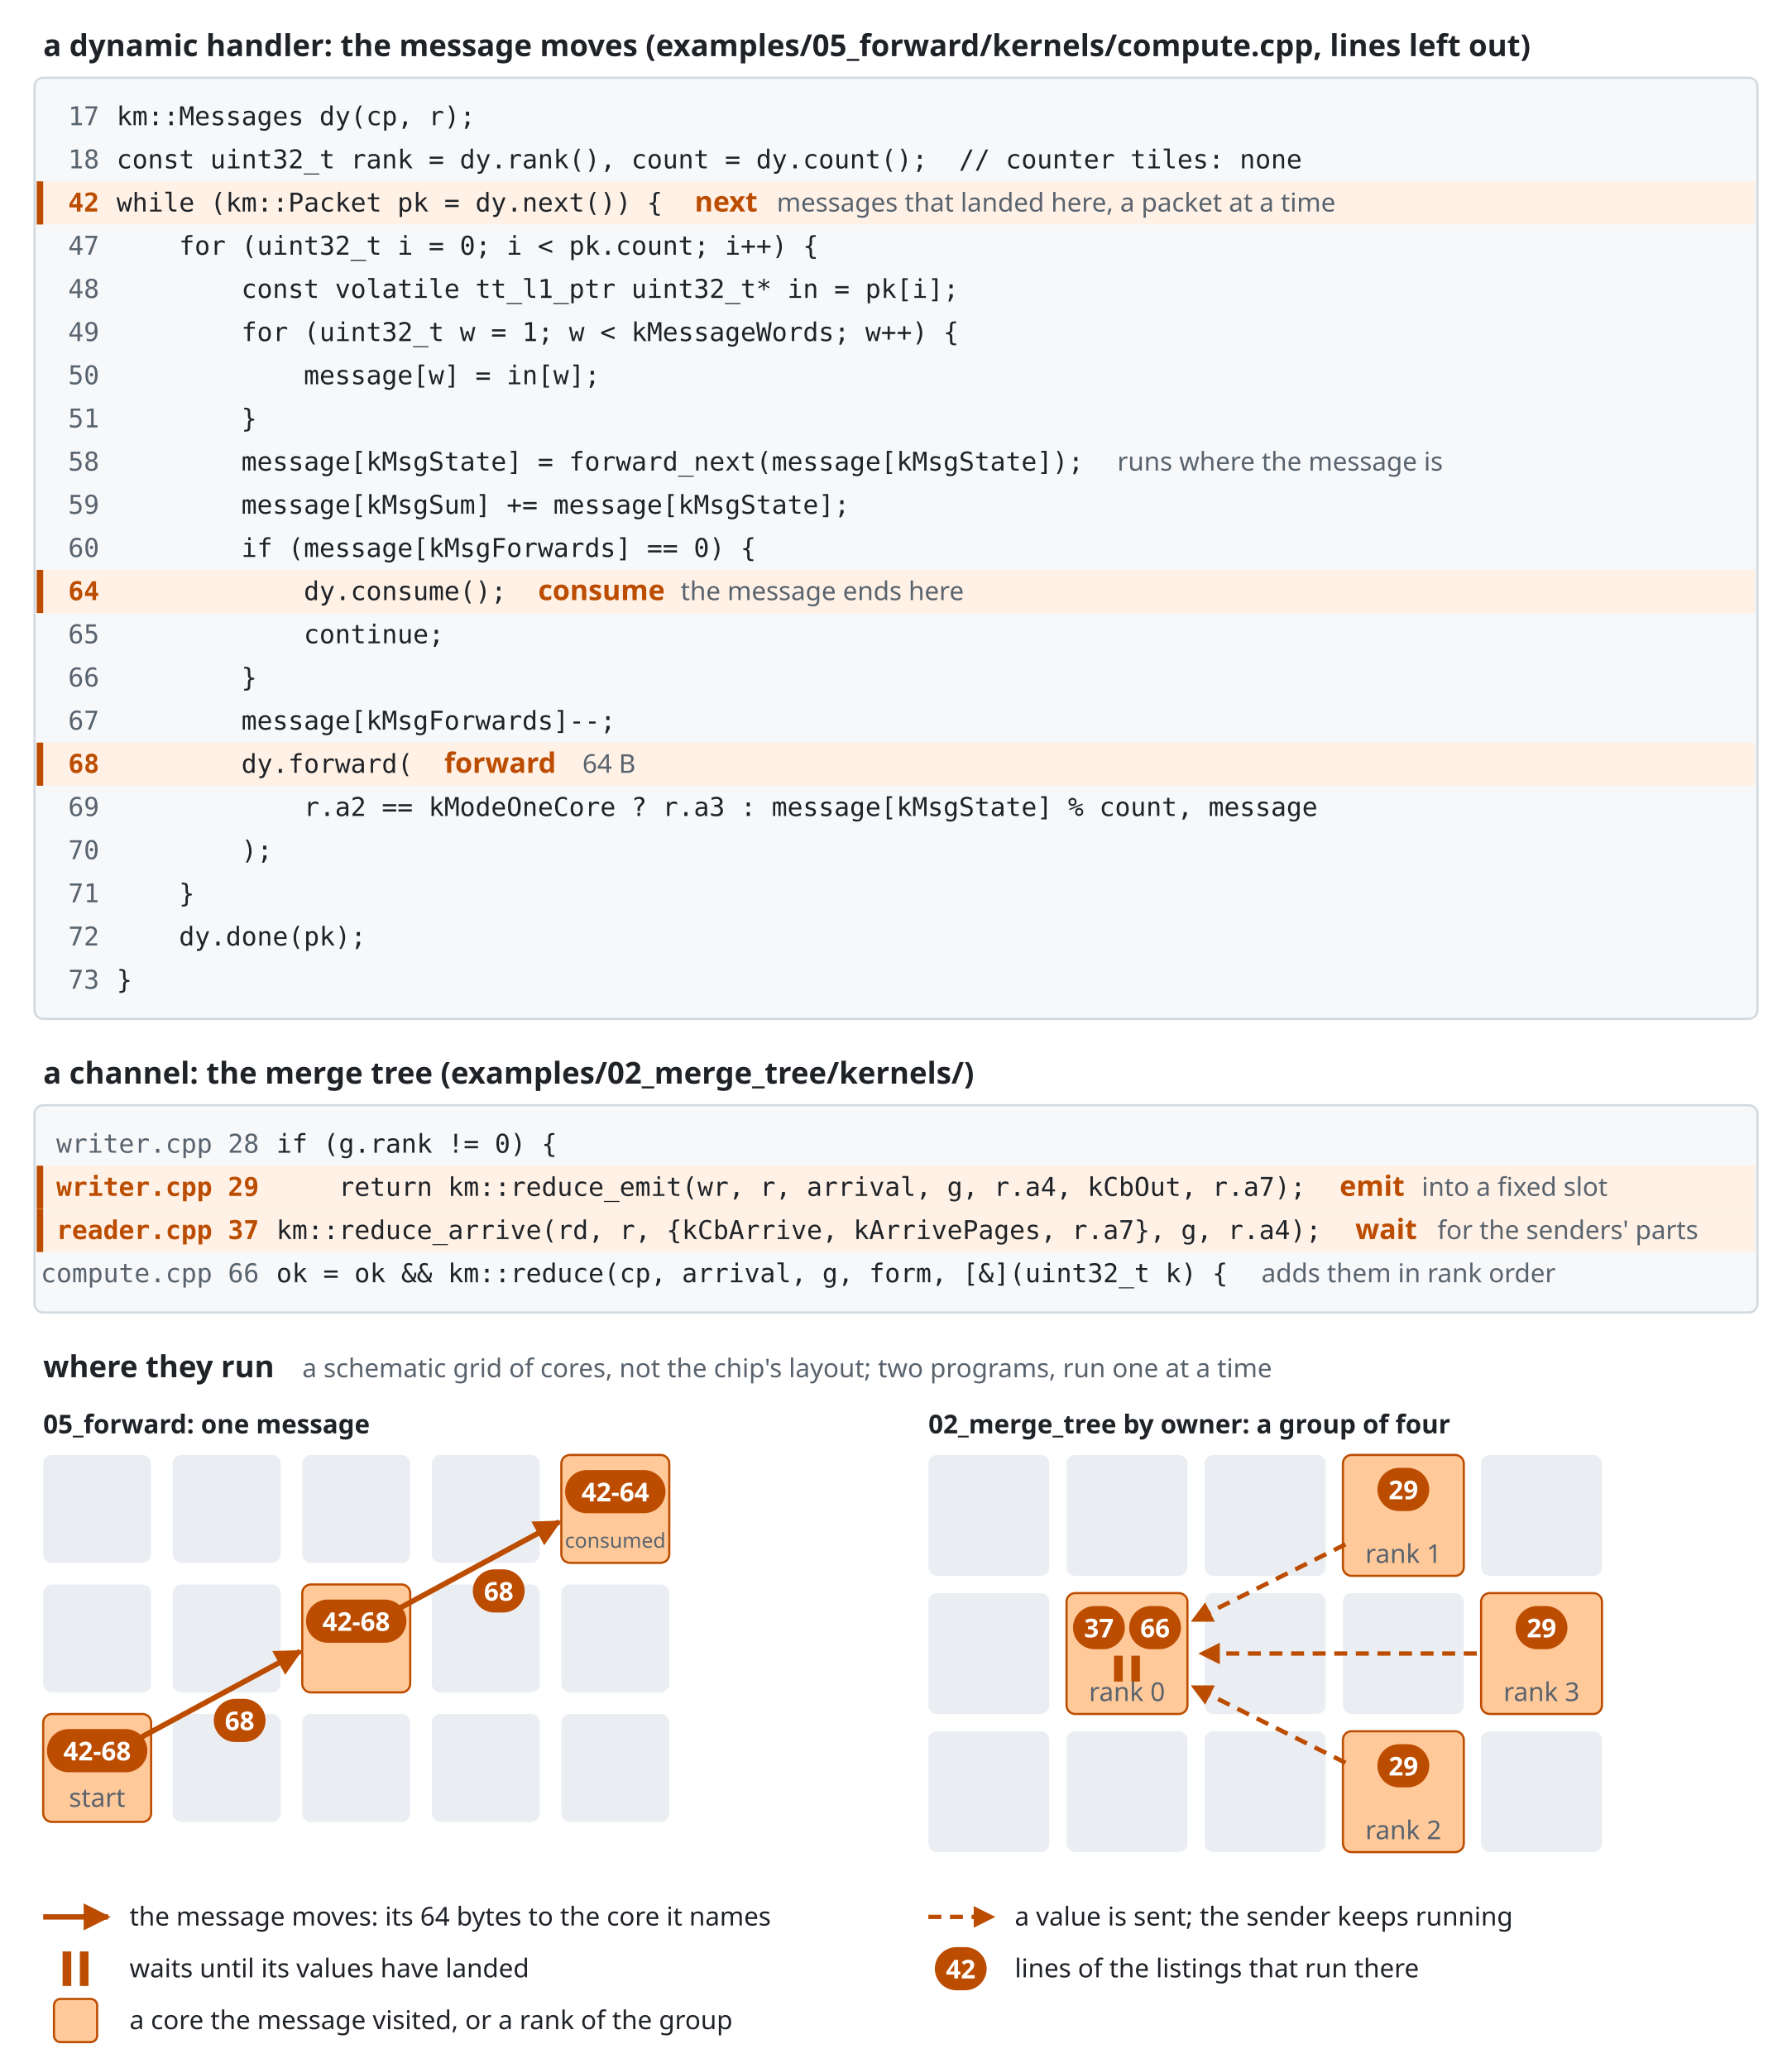
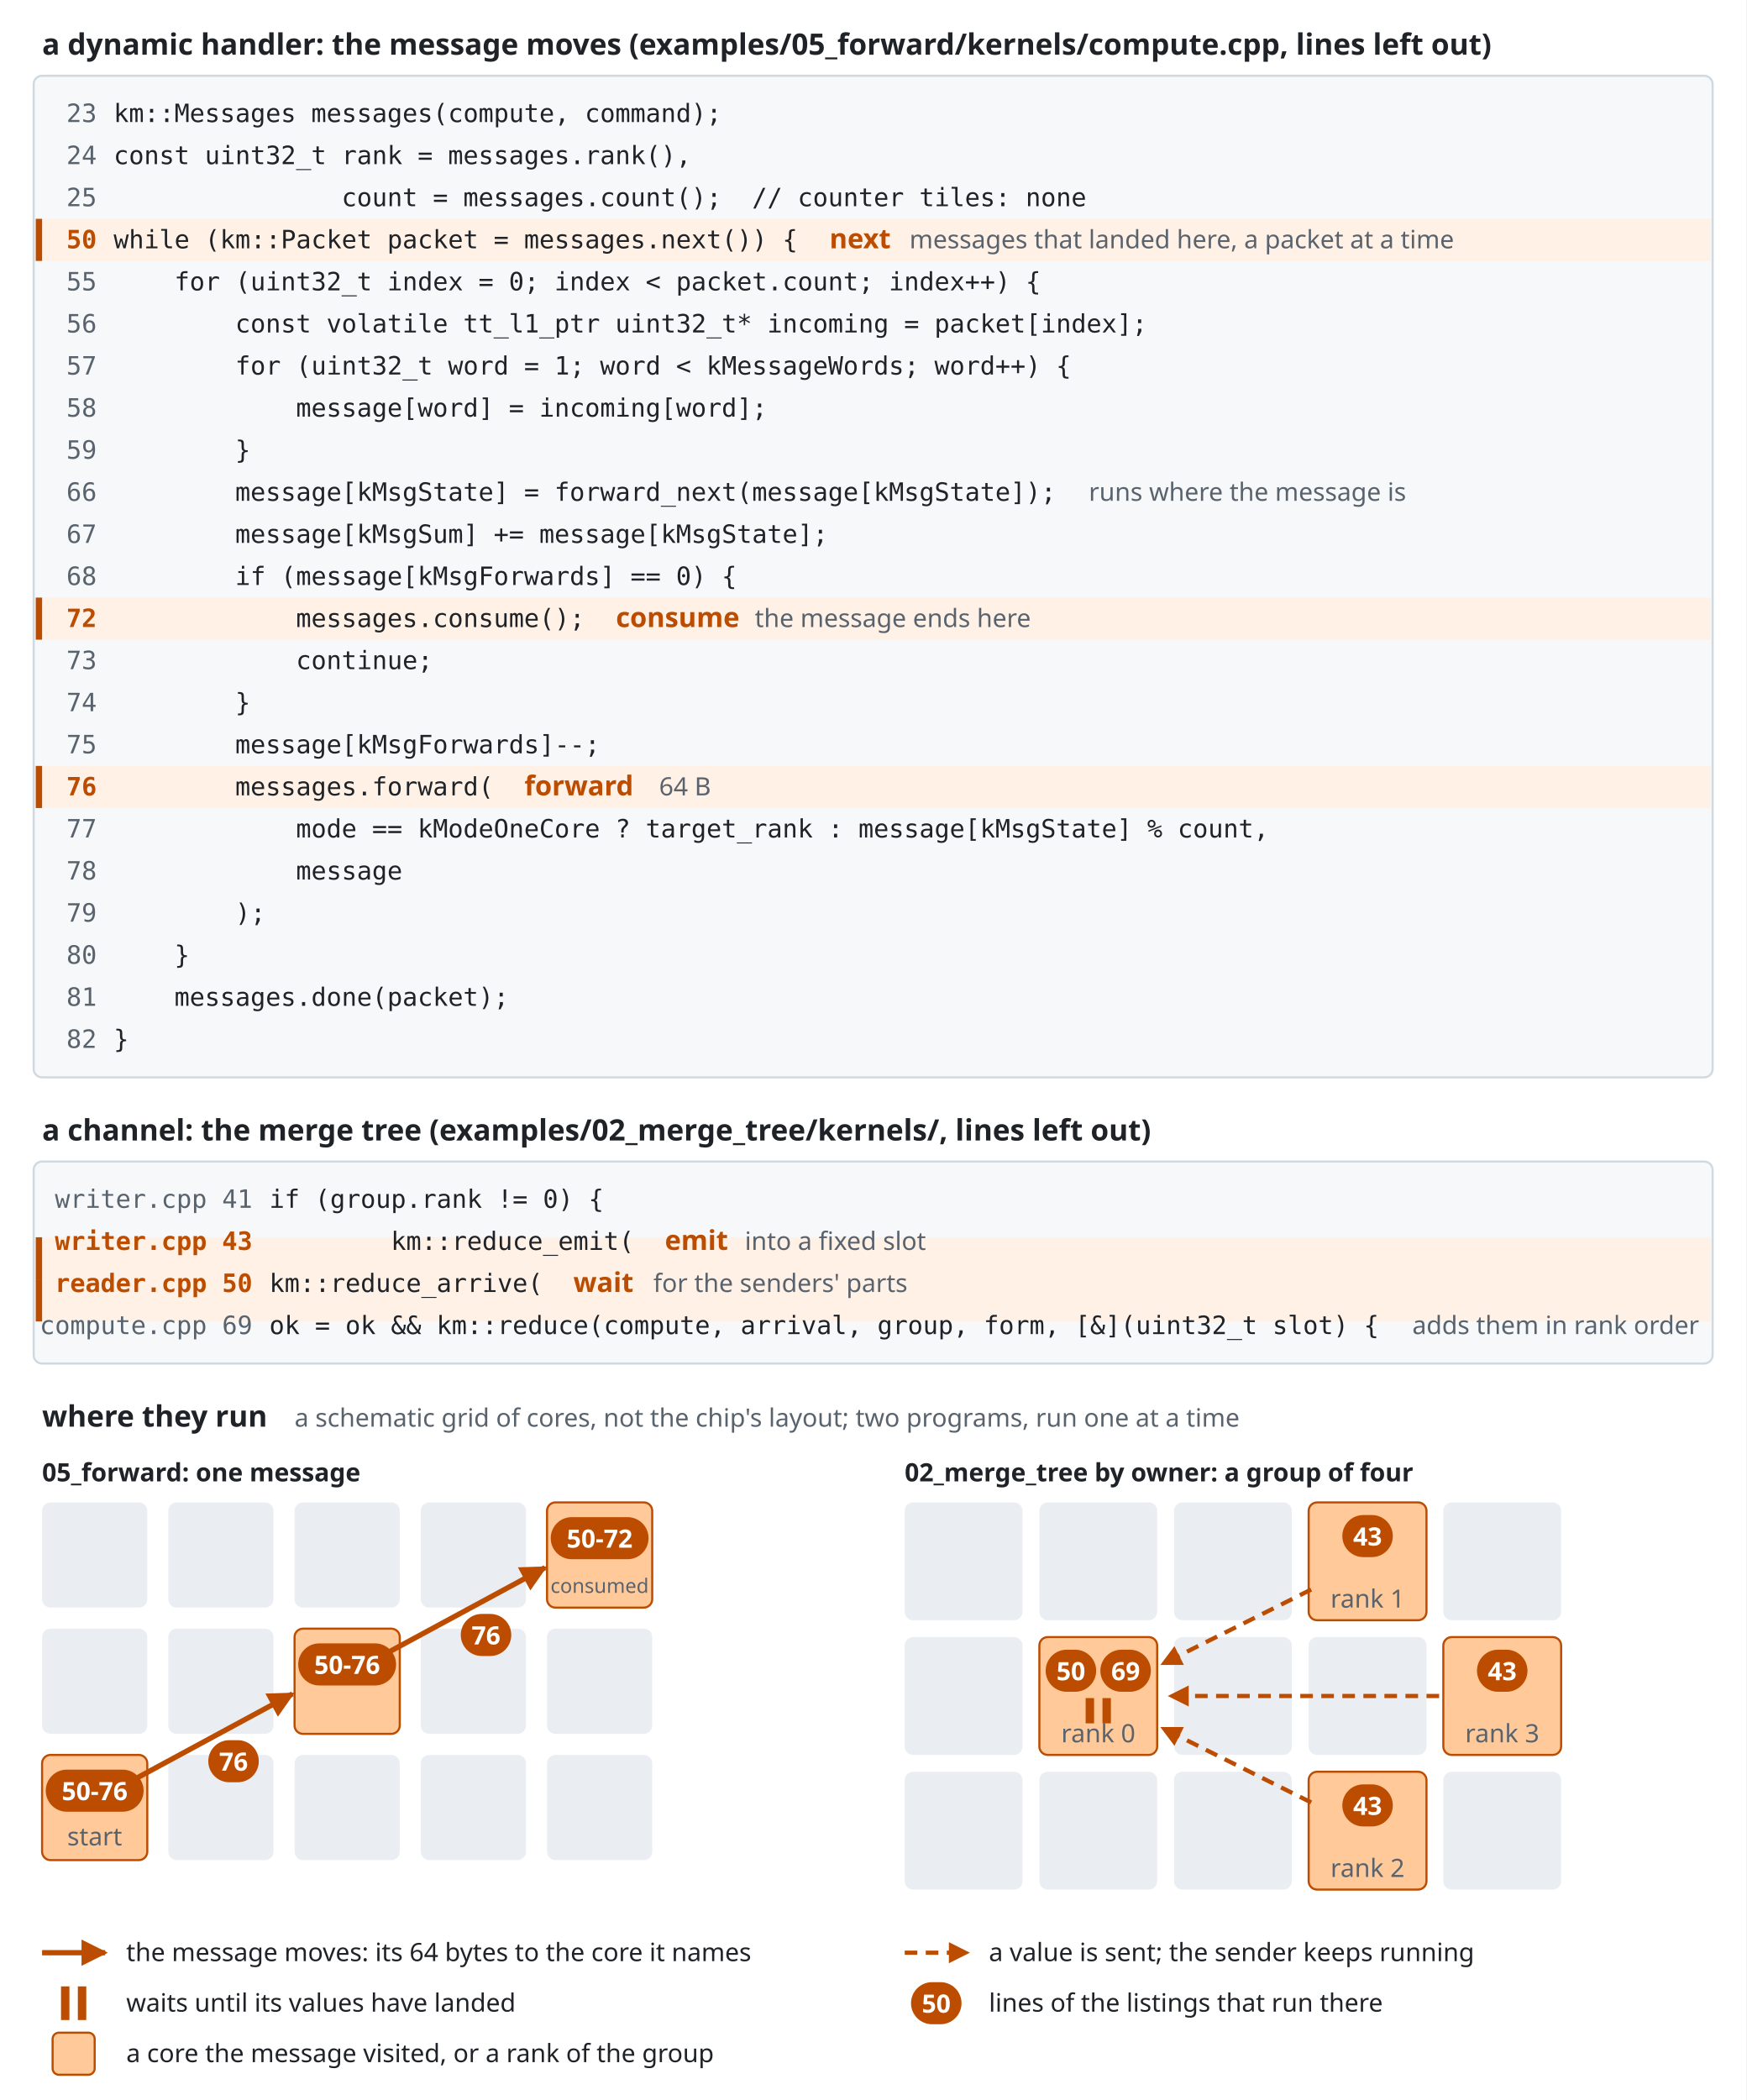
- <svg xmlns="http://www.w3.org/2000/svg" width="830" height="958" viewBox="0 0 830 958" role="img">
+ <svg xmlns="http://www.w3.org/2000/svg" width="830" height="998" viewBox="0 0 830 998" role="img">
  <style>
  text { font-family: -apple-system, 'Segoe UI', 'Noto Sans', Helvetica, Arial, sans-serif; font-size: 13px; fill: #1f2328; }
  .mono { font-family: ui-monospace, SFMono-Regular, Menlo, Consolas, 'DejaVu Sans Mono', monospace; font-size: 12px; }
  .b { font-weight: 600; }
  .h { font-size: 14px; font-weight: 600; }
  .m { fill: #59636e; }
  .a { fill: #bc4c00; }
  .s { font-size: 12px; }
  .box { fill: #f6f8fa; stroke: #d1d9e0; stroke-width: 1; }
  .cell { fill: #eaeef2; stroke: none; }
  .team { fill: #ffc999; stroke: #bc4c00; stroke-width: 1; }
  .al { stroke: #bc4c00; stroke-width: 2.5; fill: none; }
  .ad { stroke: #bc4c00; stroke-width: 2; fill: none; stroke-dasharray: 6 4; }
</style>
  <defs>
    <marker id="ha" viewBox="0 0 10 10" refX="9" refY="5" markerWidth="5" markerHeight="5" orient="auto-start-reverse">
      <path d="M0,0 L10,5 L0,10 z" fill="#bc4c00" />
    </marker>
  </defs>
-   <rect width="830" height="958" fill="#ffffff" />
+   <rect width="830" height="998" fill="#ffffff" />
  <text x="20" y="26" class="h" xml:space="preserve">a dynamic handler: the message moves (examples/05_forward/kernels/compute.cpp, lines left out)</text>
-   <rect x="16" y="36" width="798" height="436" rx="4" class="box" />
-   <text x="46" y="58" class="mono m" text-anchor="end" xml:space="preserve">17</text>
-   <text x="54" y="58" class="mono" xml:space="preserve">km::Messages dy(cp, r);</text>
-   <text x="46" y="78" class="mono m" text-anchor="end" xml:space="preserve">18</text>
-   <text x="54" y="78" class="mono" xml:space="preserve">const uint32_t rank = dy.rank(), count = dy.count();  // counter tiles: none</text>
-   <rect x="17" y="84" width="796" height="20" fill="#fff1e5" />
-   <rect x="17" y="84" width="3" height="20" fill="#bc4c00" />
-   <text x="46" y="98" class="mono m b a" text-anchor="end" xml:space="preserve">42</text>
-   <text x="54" y="98" class="mono" xml:space="preserve">while (km::Packet pk = dy.next()) {</text>
-   <text x="321.75" y="98" class="b a" xml:space="preserve">next</text>
-   <text x="359.75" y="98" class="s m" xml:space="preserve">messages that landed here, a packet at a time</text>
-   <text x="46" y="118" class="mono m" text-anchor="end" xml:space="preserve">47</text>
-   <text x="54" y="118" class="mono" xml:space="preserve">    for (uint32_t i = 0; i &lt; pk.count; i++) {</text>
-   <text x="46" y="138" class="mono m" text-anchor="end" xml:space="preserve">48</text>
-   <text x="54" y="138" class="mono" xml:space="preserve">        const volatile tt_l1_ptr uint32_t* in = pk[i];</text>
-   <text x="46" y="158" class="mono m" text-anchor="end" xml:space="preserve">49</text>
-   <text x="54" y="158" class="mono" xml:space="preserve">        for (uint32_t w = 1; w &lt; kMessageWords; w++) {</text>
-   <text x="46" y="178" class="mono m" text-anchor="end" xml:space="preserve">50</text>
-   <text x="54" y="178" class="mono" xml:space="preserve">            message[w] = in[w];</text>
-   <text x="46" y="198" class="mono m" text-anchor="end" xml:space="preserve">51</text>
-   <text x="54" y="198" class="mono" xml:space="preserve">        }</text>
-   <text x="46" y="218" class="mono m" text-anchor="end" xml:space="preserve">58</text>
-   <text x="54" y="218" class="mono" xml:space="preserve">        message[kMsgState] = forward_next(message[kMsgState]);</text>
-   <text x="517.50" y="218" class="s m" xml:space="preserve">runs where the message is</text>
-   <text x="46" y="238" class="mono m" text-anchor="end" xml:space="preserve">59</text>
-   <text x="54" y="238" class="mono" xml:space="preserve">        message[kMsgSum] += message[kMsgState];</text>
-   <text x="46" y="258" class="mono m" text-anchor="end" xml:space="preserve">60</text>
-   <text x="54" y="258" class="mono" xml:space="preserve">        if (message[kMsgForwards] == 0) {</text>
-   <rect x="17" y="264" width="796" height="20" fill="#fff1e5" />
-   <rect x="17" y="264" width="3" height="20" fill="#bc4c00" />
-   <text x="46" y="278" class="mono m b a" text-anchor="end" xml:space="preserve">64</text>
-   <text x="54" y="278" class="mono" xml:space="preserve">            dy.consume();</text>
-   <text x="249.25" y="278" class="b a" xml:space="preserve">consume</text>
-   <text x="315.25" y="278" class="s m" xml:space="preserve">the message ends here</text>
-   <text x="46" y="298" class="mono m" text-anchor="end" xml:space="preserve">65</text>
-   <text x="54" y="298" class="mono" xml:space="preserve">            continue;</text>
-   <text x="46" y="318" class="mono m" text-anchor="end" xml:space="preserve">66</text>
-   <text x="54" y="318" class="mono" xml:space="preserve">        }</text>
-   <text x="46" y="338" class="mono m" text-anchor="end" xml:space="preserve">67</text>
-   <text x="54" y="338" class="mono" xml:space="preserve">        message[kMsgForwards]--;</text>
-   <rect x="17" y="344" width="796" height="20" fill="#fff1e5" />
-   <rect x="17" y="344" width="3" height="20" fill="#bc4c00" />
-   <text x="46" y="358" class="mono m b a" text-anchor="end" xml:space="preserve">68</text>
-   <text x="54" y="358" class="mono" xml:space="preserve">        dy.forward(</text>
-   <text x="205.75" y="358" class="b a" xml:space="preserve">forward</text>
-   <text x="269.75" y="358" class="s m" xml:space="preserve">64 B</text>
-   <text x="46" y="378" class="mono m" text-anchor="end" xml:space="preserve">69</text>
-   <text x="54" y="378" class="mono" xml:space="preserve">            r.a2 == kModeOneCore ? r.a3 : message[kMsgState] % count, message</text>
-   <text x="46" y="398" class="mono m" text-anchor="end" xml:space="preserve">70</text>
-   <text x="54" y="398" class="mono" xml:space="preserve">        );</text>
-   <text x="46" y="418" class="mono m" text-anchor="end" xml:space="preserve">71</text>
-   <text x="54" y="418" class="mono" xml:space="preserve">    }</text>
-   <text x="46" y="438" class="mono m" text-anchor="end" xml:space="preserve">72</text>
-   <text x="54" y="438" class="mono" xml:space="preserve">    dy.done(pk);</text>
-   <text x="46" y="458" class="mono m" text-anchor="end" xml:space="preserve">73</text>
-   <text x="54" y="458" class="mono" xml:space="preserve">}</text>
-   <g transform="translate(0 40)">
-     <text x="20" y="462" class="h" xml:space="preserve">a channel: the merge tree (examples/02_merge_tree/kernels/)</text>
+   <rect x="16" y="36" width="798" height="476" rx="4" class="box" />
+   <text x="46" y="58" class="mono m" text-anchor="end" xml:space="preserve">23</text>
+   <text x="54" y="58" class="mono" xml:space="preserve">km::Messages messages(compute, command);</text>
+   <text x="46" y="78" class="mono m" text-anchor="end" xml:space="preserve">24</text>
+   <text x="54" y="78" class="mono" xml:space="preserve">const uint32_t rank = messages.rank(),</text>
+   <text x="46" y="98" class="mono m" text-anchor="end" xml:space="preserve">25</text>
+   <text x="54" y="98" class="mono" xml:space="preserve">               count = messages.count();  // counter tiles: none</text>
+   <rect x="17" y="104" width="796" height="20" fill="#fff1e5" />
+   <rect x="17" y="104" width="3" height="20" fill="#bc4c00" />
+   <text x="46" y="118" class="mono m b a" text-anchor="end" xml:space="preserve">50</text>
+   <text x="54" y="118" class="mono" xml:space="preserve">while (km::Packet packet = messages.next()) {</text>
+   <text x="394.25" y="118" class="b a" xml:space="preserve">next</text>
+   <text x="432.25" y="118" class="s m" xml:space="preserve">messages that landed here, a packet at a time</text>
+   <text x="46" y="138" class="mono m" text-anchor="end" xml:space="preserve">55</text>
+   <text x="54" y="138" class="mono" xml:space="preserve">    for (uint32_t index = 0; index &lt; packet.count; index++) {</text>
+   <text x="46" y="158" class="mono m" text-anchor="end" xml:space="preserve">56</text>
+   <text x="54" y="158" class="mono" xml:space="preserve">        const volatile tt_l1_ptr uint32_t* incoming = packet[index];</text>
+   <text x="46" y="178" class="mono m" text-anchor="end" xml:space="preserve">57</text>
+   <text x="54" y="178" class="mono" xml:space="preserve">        for (uint32_t word = 1; word &lt; kMessageWords; word++) {</text>
+   <text x="46" y="198" class="mono m" text-anchor="end" xml:space="preserve">58</text>
+   <text x="54" y="198" class="mono" xml:space="preserve">            message[word] = incoming[word];</text>
+   <text x="46" y="218" class="mono m" text-anchor="end" xml:space="preserve">59</text>
+   <text x="54" y="218" class="mono" xml:space="preserve">        }</text>
+   <text x="46" y="238" class="mono m" text-anchor="end" xml:space="preserve">66</text>
+   <text x="54" y="238" class="mono" xml:space="preserve">        message[kMsgState] = forward_next(message[kMsgState]);</text>
+   <text x="517.50" y="238" class="s m" xml:space="preserve">runs where the message is</text>
+   <text x="46" y="258" class="mono m" text-anchor="end" xml:space="preserve">67</text>
+   <text x="54" y="258" class="mono" xml:space="preserve">        message[kMsgSum] += message[kMsgState];</text>
+   <text x="46" y="278" class="mono m" text-anchor="end" xml:space="preserve">68</text>
+   <text x="54" y="278" class="mono" xml:space="preserve">        if (message[kMsgForwards] == 0) {</text>
+   <rect x="17" y="284" width="796" height="20" fill="#fff1e5" />
+   <rect x="17" y="284" width="3" height="20" fill="#bc4c00" />
+   <text x="46" y="298" class="mono m b a" text-anchor="end" xml:space="preserve">72</text>
+   <text x="54" y="298" class="mono" xml:space="preserve">            messages.consume();</text>
+   <text x="292.75" y="298" class="b a" xml:space="preserve">consume</text>
+   <text x="358.75" y="298" class="s m" xml:space="preserve">the message ends here</text>
+   <text x="46" y="318" class="mono m" text-anchor="end" xml:space="preserve">73</text>
+   <text x="54" y="318" class="mono" xml:space="preserve">            continue;</text>
+   <text x="46" y="338" class="mono m" text-anchor="end" xml:space="preserve">74</text>
+   <text x="54" y="338" class="mono" xml:space="preserve">        }</text>
+   <text x="46" y="358" class="mono m" text-anchor="end" xml:space="preserve">75</text>
+   <text x="54" y="358" class="mono" xml:space="preserve">        message[kMsgForwards]--;</text>
+   <rect x="17" y="364" width="796" height="20" fill="#fff1e5" />
+   <rect x="17" y="364" width="3" height="20" fill="#bc4c00" />
+   <text x="46" y="378" class="mono m b a" text-anchor="end" xml:space="preserve">76</text>
+   <text x="54" y="378" class="mono" xml:space="preserve">        messages.forward(</text>
+   <text x="249.25" y="378" class="b a" xml:space="preserve">forward</text>
+   <text x="313.25" y="378" class="s m" xml:space="preserve">64 B</text>
+   <text x="46" y="398" class="mono m" text-anchor="end" xml:space="preserve">77</text>
+   <text x="54" y="398" class="mono" xml:space="preserve">            mode == kModeOneCore ? target_rank : message[kMsgState] % count,</text>
+   <text x="46" y="418" class="mono m" text-anchor="end" xml:space="preserve">78</text>
+   <text x="54" y="418" class="mono" xml:space="preserve">            message</text>
+   <text x="46" y="438" class="mono m" text-anchor="end" xml:space="preserve">79</text>
+   <text x="54" y="438" class="mono" xml:space="preserve">        );</text>
+   <text x="46" y="458" class="mono m" text-anchor="end" xml:space="preserve">80</text>
+   <text x="54" y="458" class="mono" xml:space="preserve">    }</text>
+   <text x="46" y="478" class="mono m" text-anchor="end" xml:space="preserve">81</text>
+   <text x="54" y="478" class="mono" xml:space="preserve">    messages.done(packet);</text>
+   <text x="46" y="498" class="mono m" text-anchor="end" xml:space="preserve">82</text>
+   <text x="54" y="498" class="mono" xml:space="preserve">}</text>
+   <g transform="translate(0 80)">
+     <text x="20" y="462" class="h" xml:space="preserve">a channel: the merge tree (examples/02_merge_tree/kernels/, lines left out)</text>
    <rect x="16" y="472" width="798" height="96" rx="4" class="box" />
-     <text x="120" y="494" class="mono m" text-anchor="end" xml:space="preserve">writer.cpp 28</text>
-     <text x="128" y="494" class="mono" xml:space="preserve">if (g.rank != 0) {</text>
-     <rect x="17" y="500" width="796" height="20" fill="#fff1e5" />
-     <rect x="17" y="500" width="3" height="20" fill="#bc4c00" />
-     <text x="120" y="514" class="mono m b a" text-anchor="end" xml:space="preserve">writer.cpp 29</text>
-     <text x="128" y="514" class="mono" xml:space="preserve">    return km::reduce_emit(wr, r, arrival, g, r.a4, kCbOut, r.a7);</text>
-     <text x="620.5" y="514" class="b a" xml:space="preserve">emit</text>
-     <text x="658.5" y="514" class="s m" xml:space="preserve">into a fixed slot</text>
-     <rect x="17" y="520" width="796" height="20" fill="#fff1e5" />
-     <rect x="17" y="520" width="3" height="20" fill="#bc4c00" />
-     <text x="120" y="534" class="mono m b a" text-anchor="end" xml:space="preserve">reader.cpp 37</text>
-     <text x="128" y="534" class="mono" xml:space="preserve">km::reduce_arrive(rd, r, {kCbArrive, kArrivePages, r.a7}, g, r.a4);</text>
-     <text x="627.75" y="534" class="b a" xml:space="preserve">wait</text>
-     <text x="665.75" y="534" class="s m" xml:space="preserve">for the senders' parts</text>
-     <text x="120" y="554" class="mono m" text-anchor="end" xml:space="preserve">compute.cpp 66</text>
-     <text x="128" y="554" class="mono" xml:space="preserve">ok = ok &amp;&amp; km::reduce(cp, arrival, g, form, [&amp;](uint32_t k) {</text>
-     <text x="584.25" y="554" class="s m" xml:space="preserve">adds them in rank order</text>
+     <text x="120" y="494" class="mono m" text-anchor="end" xml:space="preserve">writer.cpp 41</text>
+     <text x="128" y="494" class="mono" xml:space="preserve">if (group.rank != 0) {</text>
+     <rect x="17" y="508" width="796" height="20" fill="#fff1e5" />
+     <rect x="17" y="508" width="3" height="20" fill="#bc4c00" />
+     <text x="120" y="514" class="mono m b a" text-anchor="end" xml:space="preserve">writer.cpp 43</text>
+     <text x="128" y="514" class="mono" xml:space="preserve">        km::reduce_emit(</text>
+     <text x="316.00" y="514" class="b a" xml:space="preserve">emit</text>
+     <text x="354.00" y="514" class="s m" xml:space="preserve">into a fixed slot</text>
+     <rect x="17" y="528" width="796" height="20" fill="#fff1e5" />
+     <rect x="17" y="528" width="3" height="20" fill="#bc4c00" />
+     <text x="120" y="534" class="mono m b a" text-anchor="end" xml:space="preserve">reader.cpp 50</text>
+     <text x="128" y="534" class="mono" xml:space="preserve">km::reduce_arrive(</text>
+     <text x="272.50" y="534" class="b a" xml:space="preserve">wait</text>
+     <text x="310.50" y="534" class="s m" xml:space="preserve">for the senders' parts</text>
+     <text x="120" y="554" class="mono m" text-anchor="end" xml:space="preserve">compute.cpp 69</text>
+     <text x="128" y="554" class="mono" xml:space="preserve">ok = ok &amp;&amp; km::reduce(compute, arrival, group, form, [&amp;](uint32_t slot) {</text>
+     <text x="671.25" y="554" class="s m" xml:space="preserve">adds them in rank order</text>
    <text x="20" y="598" class="h" xml:space="preserve">where they run</text>
    <text x="140" y="598" class="s m" xml:space="preserve">a schematic grid of cores, not the chip's layout; two programs, run one at a time</text>
    <text x="20" y="624" class="s b" xml:space="preserve">05_forward: one message</text>
    <rect x="20" y="634" width="50" height="50" rx="4" class="cell" />
    <rect x="80" y="634" width="50" height="50" rx="4" class="cell" />
    <rect x="140" y="634" width="50" height="50" rx="4" class="cell" />
    <rect x="200" y="634" width="50" height="50" rx="4" class="cell" />
    <rect x="260" y="634" width="50" height="50" rx="4" class="team" />
    <rect x="20" y="694" width="50" height="50" rx="4" class="cell" />
    <rect x="80" y="694" width="50" height="50" rx="4" class="cell" />
    <rect x="140" y="694" width="50" height="50" rx="4" class="team" />
    <rect x="200" y="694" width="50" height="50" rx="4" class="cell" />
    <rect x="260" y="694" width="50" height="50" rx="4" class="cell" />
    <rect x="20" y="754" width="50" height="50" rx="4" class="team" />
    <rect x="80" y="754" width="50" height="50" rx="4" class="cell" />
    <rect x="140" y="754" width="50" height="50" rx="4" class="cell" />
    <rect x="200" y="754" width="50" height="50" rx="4" class="cell" />
    <rect x="260" y="754" width="50" height="50" rx="4" class="cell" />
    <line x1="65.0" y1="765.0" x2="139.0" y2="725.0" class="al" marker-end="url(#ha)" />
    <line x1="185.0" y1="705.0" x2="259.0" y2="665.0" class="al" marker-end="url(#ha)" />
    <rect x="21.75" y="761.0" width="46.50" height="20" rx="10" fill="#bc4c00" />
-     <text x="45.0" y="775.5" text-anchor="middle" class="b s" style="fill: #ffffff">42-68</text>
+     <text x="45.0" y="775.5" text-anchor="middle" class="b s" style="fill: #ffffff">50-76</text>
    <text x="45.0" y="797.0" class="s m" text-anchor="middle" xml:space="preserve">start</text>
    <rect x="141.75" y="701.0" width="46.50" height="20" rx="10" fill="#bc4c00" />
-     <text x="165.0" y="715.5" text-anchor="middle" class="b s" style="fill: #ffffff">42-68</text>
+     <text x="165.0" y="715.5" text-anchor="middle" class="b s" style="fill: #ffffff">50-76</text>
    <rect x="261.75" y="641.0" width="46.50" height="20" rx="10" fill="#bc4c00" />
-     <text x="285.0" y="655.5" text-anchor="middle" class="b s" style="fill: #ffffff">42-64</text>
+     <text x="285.0" y="655.5" text-anchor="middle" class="b s" style="fill: #ffffff">50-72</text>
    <text x="285.0" y="677.0" class="s m" text-anchor="middle" style="font-size: 9.5px" xml:space="preserve">consumed</text>
    <rect x="99.00" y="747.0" width="24.00" height="20" rx="10" fill="#bc4c00" />
-     <text x="111.0" y="761.5" text-anchor="middle" class="b s" style="fill: #ffffff">68</text>
+     <text x="111.0" y="761.5" text-anchor="middle" class="b s" style="fill: #ffffff">76</text>
    <rect x="219.00" y="687.0" width="24.00" height="20" rx="10" fill="#bc4c00" />
-     <text x="231.0" y="701.5" text-anchor="middle" class="b s" style="fill: #ffffff">68</text>
+     <text x="231.0" y="701.5" text-anchor="middle" class="b s" style="fill: #ffffff">76</text>
    <text x="430" y="624" class="s b" xml:space="preserve">02_merge_tree by owner: a group of four</text>
    <rect x="430" y="634" width="56" height="56" rx="4" class="cell" />
    <rect x="494" y="634" width="56" height="56" rx="4" class="cell" />
    <rect x="558" y="634" width="56" height="56" rx="4" class="cell" />
    <rect x="622" y="634" width="56" height="56" rx="4" class="team" />
    <rect x="686" y="634" width="56" height="56" rx="4" class="cell" />
    <rect x="430" y="698" width="56" height="56" rx="4" class="cell" />
    <rect x="494" y="698" width="56" height="56" rx="4" class="team" />
    <rect x="558" y="698" width="56" height="56" rx="4" class="cell" />
    <rect x="622" y="698" width="56" height="56" rx="4" class="cell" />
    <rect x="686" y="698" width="56" height="56" rx="4" class="team" />
    <rect x="430" y="762" width="56" height="56" rx="4" class="cell" />
    <rect x="494" y="762" width="56" height="56" rx="4" class="cell" />
    <rect x="558" y="762" width="56" height="56" rx="4" class="cell" />
    <rect x="622" y="762" width="56" height="56" rx="4" class="team" />
    <rect x="686" y="762" width="56" height="56" rx="4" class="cell" />
    <text x="522" y="748" class="s m" text-anchor="middle" xml:space="preserve">rank 0</text>
    <text x="650" y="684" class="s m" text-anchor="middle" xml:space="preserve">rank 1</text>
    <line x1="623.2" y1="675.4" x2="552.4" y2="710.8" class="ad" marker-end="url(#ha)" />
    <rect x="638.00" y="640" width="24.00" height="20" rx="10" fill="#bc4c00" />
-     <text x="650" y="654.5" text-anchor="middle" class="b s" style="fill: #ffffff">29</text>
+     <text x="650" y="654.5" text-anchor="middle" class="b s" style="fill: #ffffff">43</text>
    <text x="650" y="812" class="s m" text-anchor="middle" xml:space="preserve">rank 2</text>
    <line x1="623.2" y1="776.6" x2="552.4" y2="741.2" class="ad" marker-end="url(#ha)" />
    <rect x="638.00" y="768" width="24.00" height="20" rx="10" fill="#bc4c00" />
-     <text x="650" y="782.5" text-anchor="middle" class="b s" style="fill: #ffffff">29</text>
+     <text x="650" y="782.5" text-anchor="middle" class="b s" style="fill: #ffffff">43</text>
    <text x="714" y="748" class="s m" text-anchor="middle" xml:space="preserve">rank 3</text>
    <line x1="684.0" y1="726.0" x2="556.0" y2="726.0" class="ad" marker-end="url(#ha)" />
    <rect x="702.00" y="704" width="24.00" height="20" rx="10" fill="#bc4c00" />
-     <text x="714" y="718.5" text-anchor="middle" class="b s" style="fill: #ffffff">29</text>
+     <text x="714" y="718.5" text-anchor="middle" class="b s" style="fill: #ffffff">43</text>
    <rect x="497.00" y="704" width="24.00" height="20" rx="10" fill="#bc4c00" />
-     <text x="509" y="718.5" text-anchor="middle" class="b s" style="fill: #ffffff">37</text>
+     <text x="509" y="718.5" text-anchor="middle" class="b s" style="fill: #ffffff">50</text>
    <rect x="523.00" y="704" width="24.00" height="20" rx="10" fill="#bc4c00" />
-     <text x="535" y="718.5" text-anchor="middle" class="b s" style="fill: #ffffff">66</text>
+     <text x="535" y="718.5" text-anchor="middle" class="b s" style="fill: #ffffff">69</text>
    <rect x="516" y="727" width="4" height="12" fill="#bc4c00" />
    <rect x="524" y="727" width="4" height="12" fill="#bc4c00" />
    <line x1="20" y1="848" x2="50" y2="848" class="al" marker-end="url(#ha)" />
    <text x="60" y="852" class="s" xml:space="preserve">the message moves: its 64 bytes to the core it names</text>
    <line x1="430" y1="848" x2="460" y2="848" class="ad" marker-end="url(#ha)" />
    <text x="470" y="852" class="s" xml:space="preserve">a value is sent; the sender keeps running</text>
    <rect x="29" y="864" width="4" height="16" fill="#bc4c00" />
    <rect x="37" y="864" width="4" height="16" fill="#bc4c00" />
    <text x="60" y="876" class="s" xml:space="preserve">waits until its values have landed</text>
    <rect x="433.00" y="862" width="24.00" height="20" rx="10" fill="#bc4c00" />
-     <text x="445" y="876.5" text-anchor="middle" class="b s" style="fill: #ffffff">42</text>
+     <text x="445" y="876.5" text-anchor="middle" class="b s" style="fill: #ffffff">50</text>
    <text x="470" y="876" class="s" xml:space="preserve">lines of the listings that run there</text>
    <rect x="25" y="886" width="20" height="20" rx="3" class="team" />
    <text x="60" y="900" class="s" xml:space="preserve">a core the message visited, or a rank of the group</text>
  </g>
</svg>
